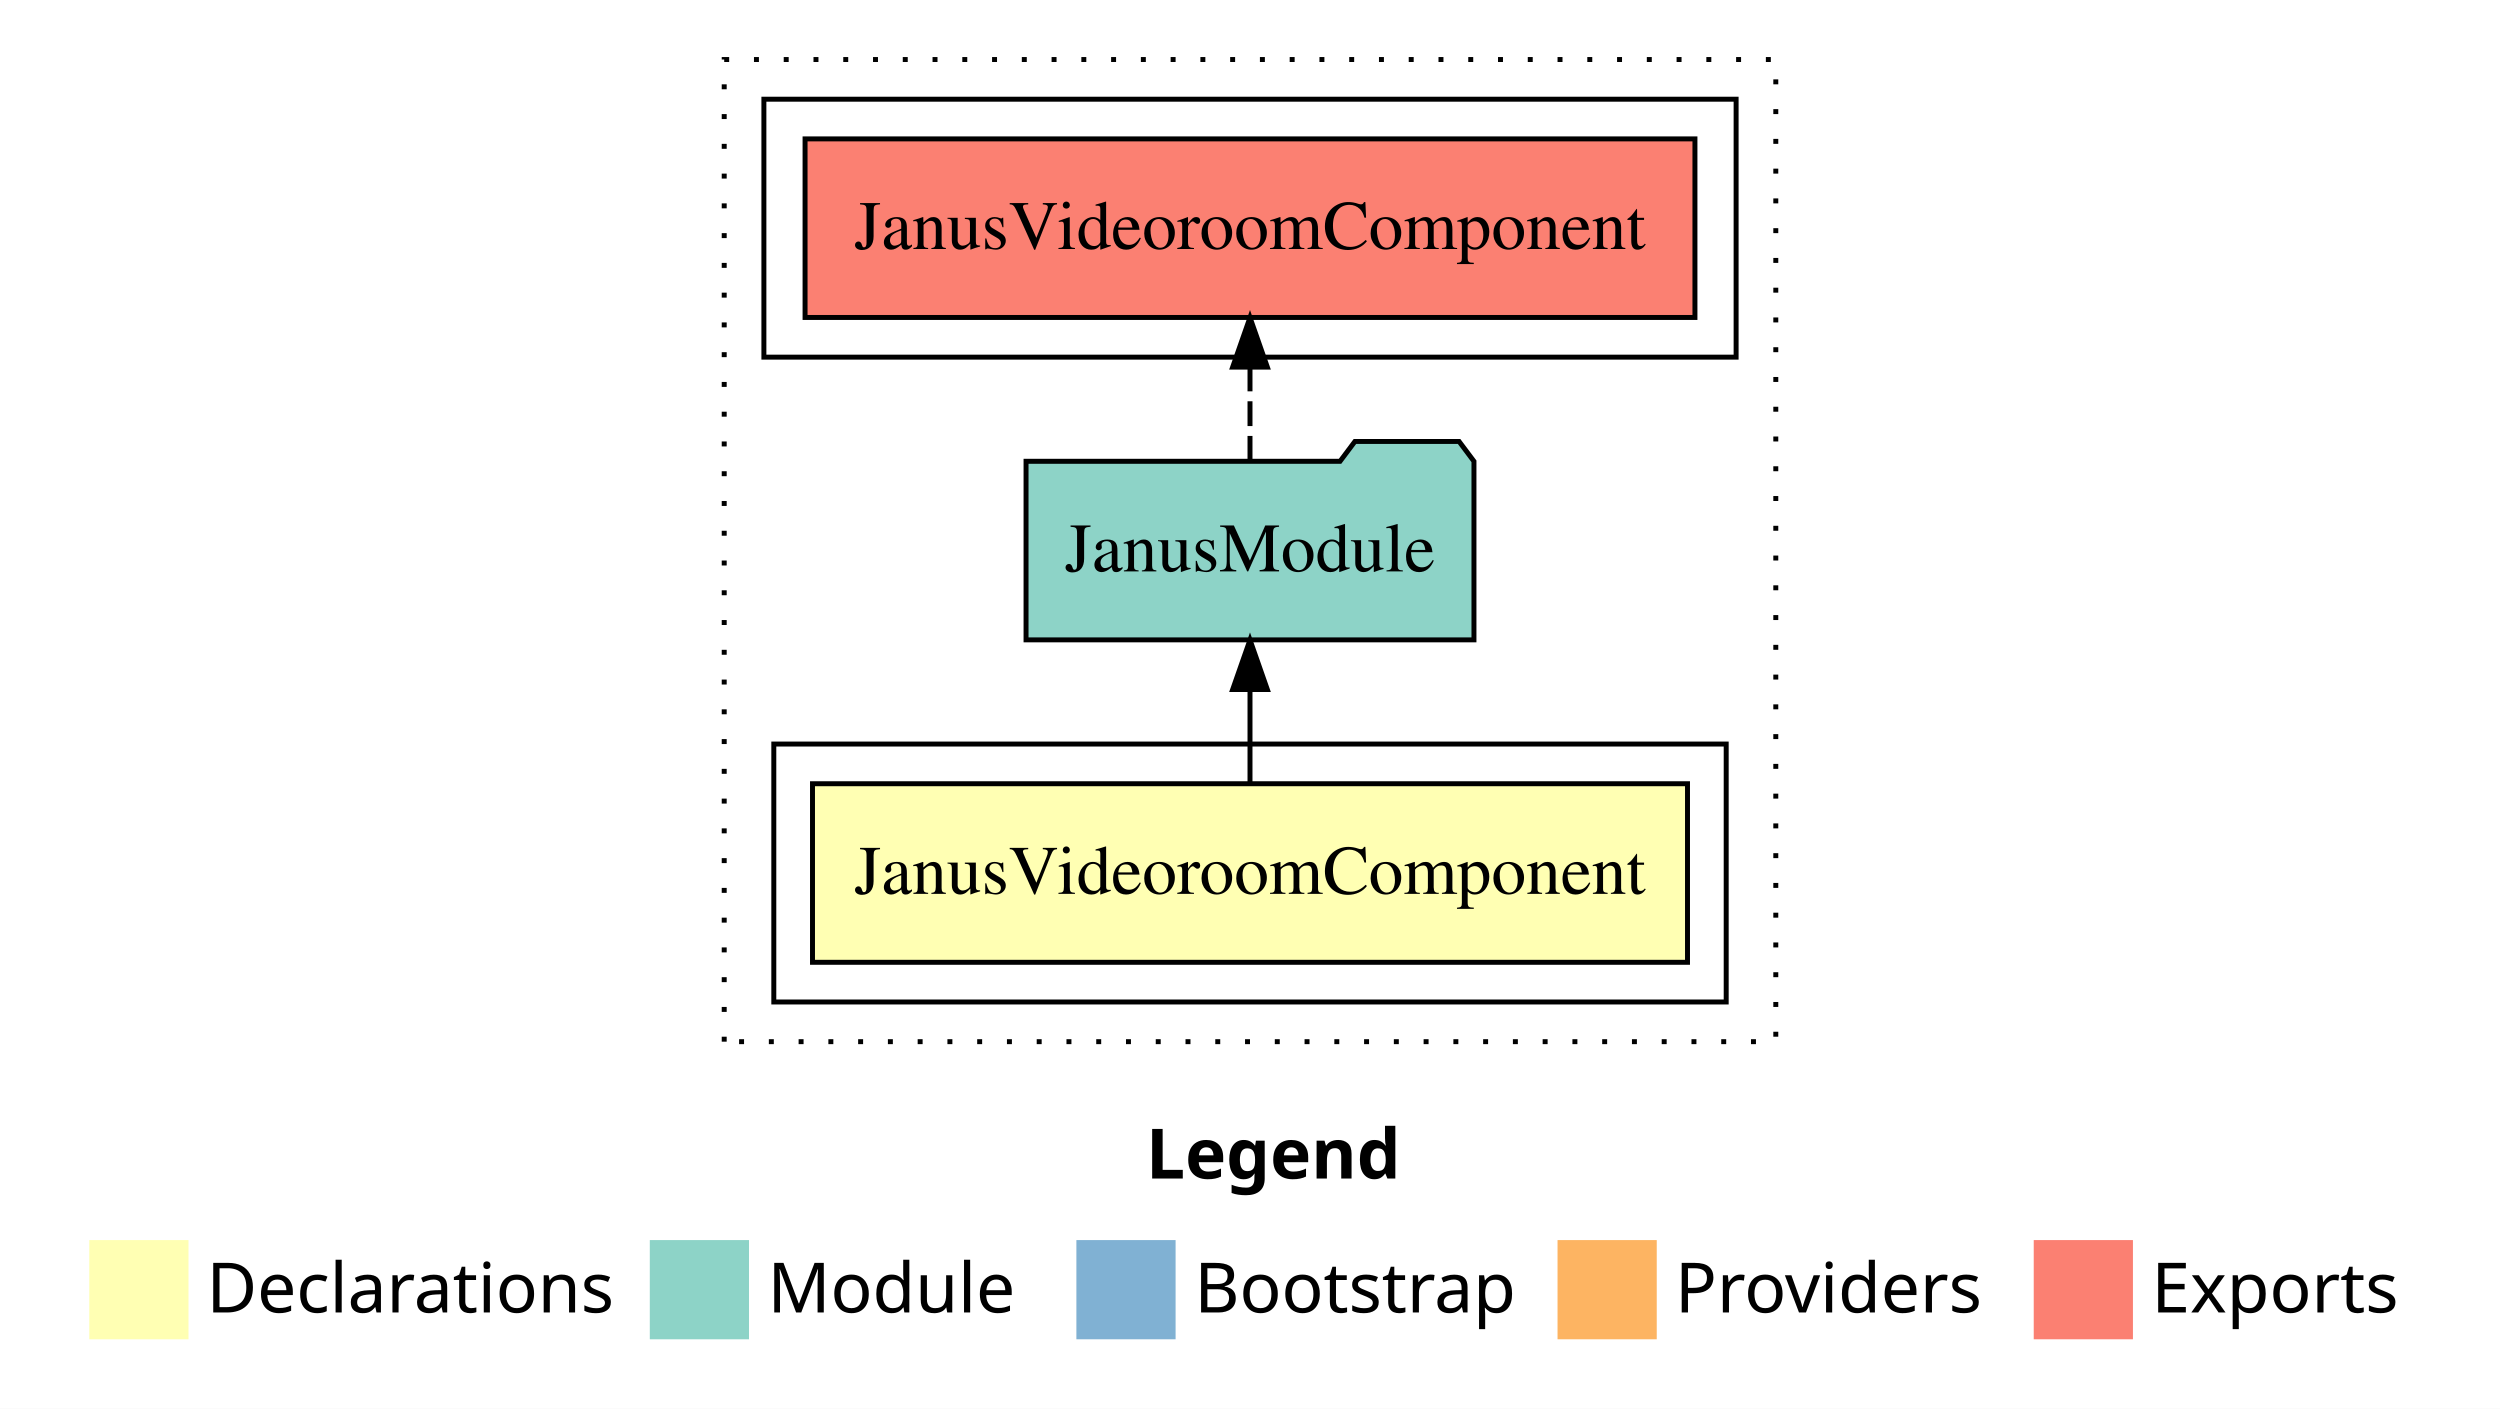
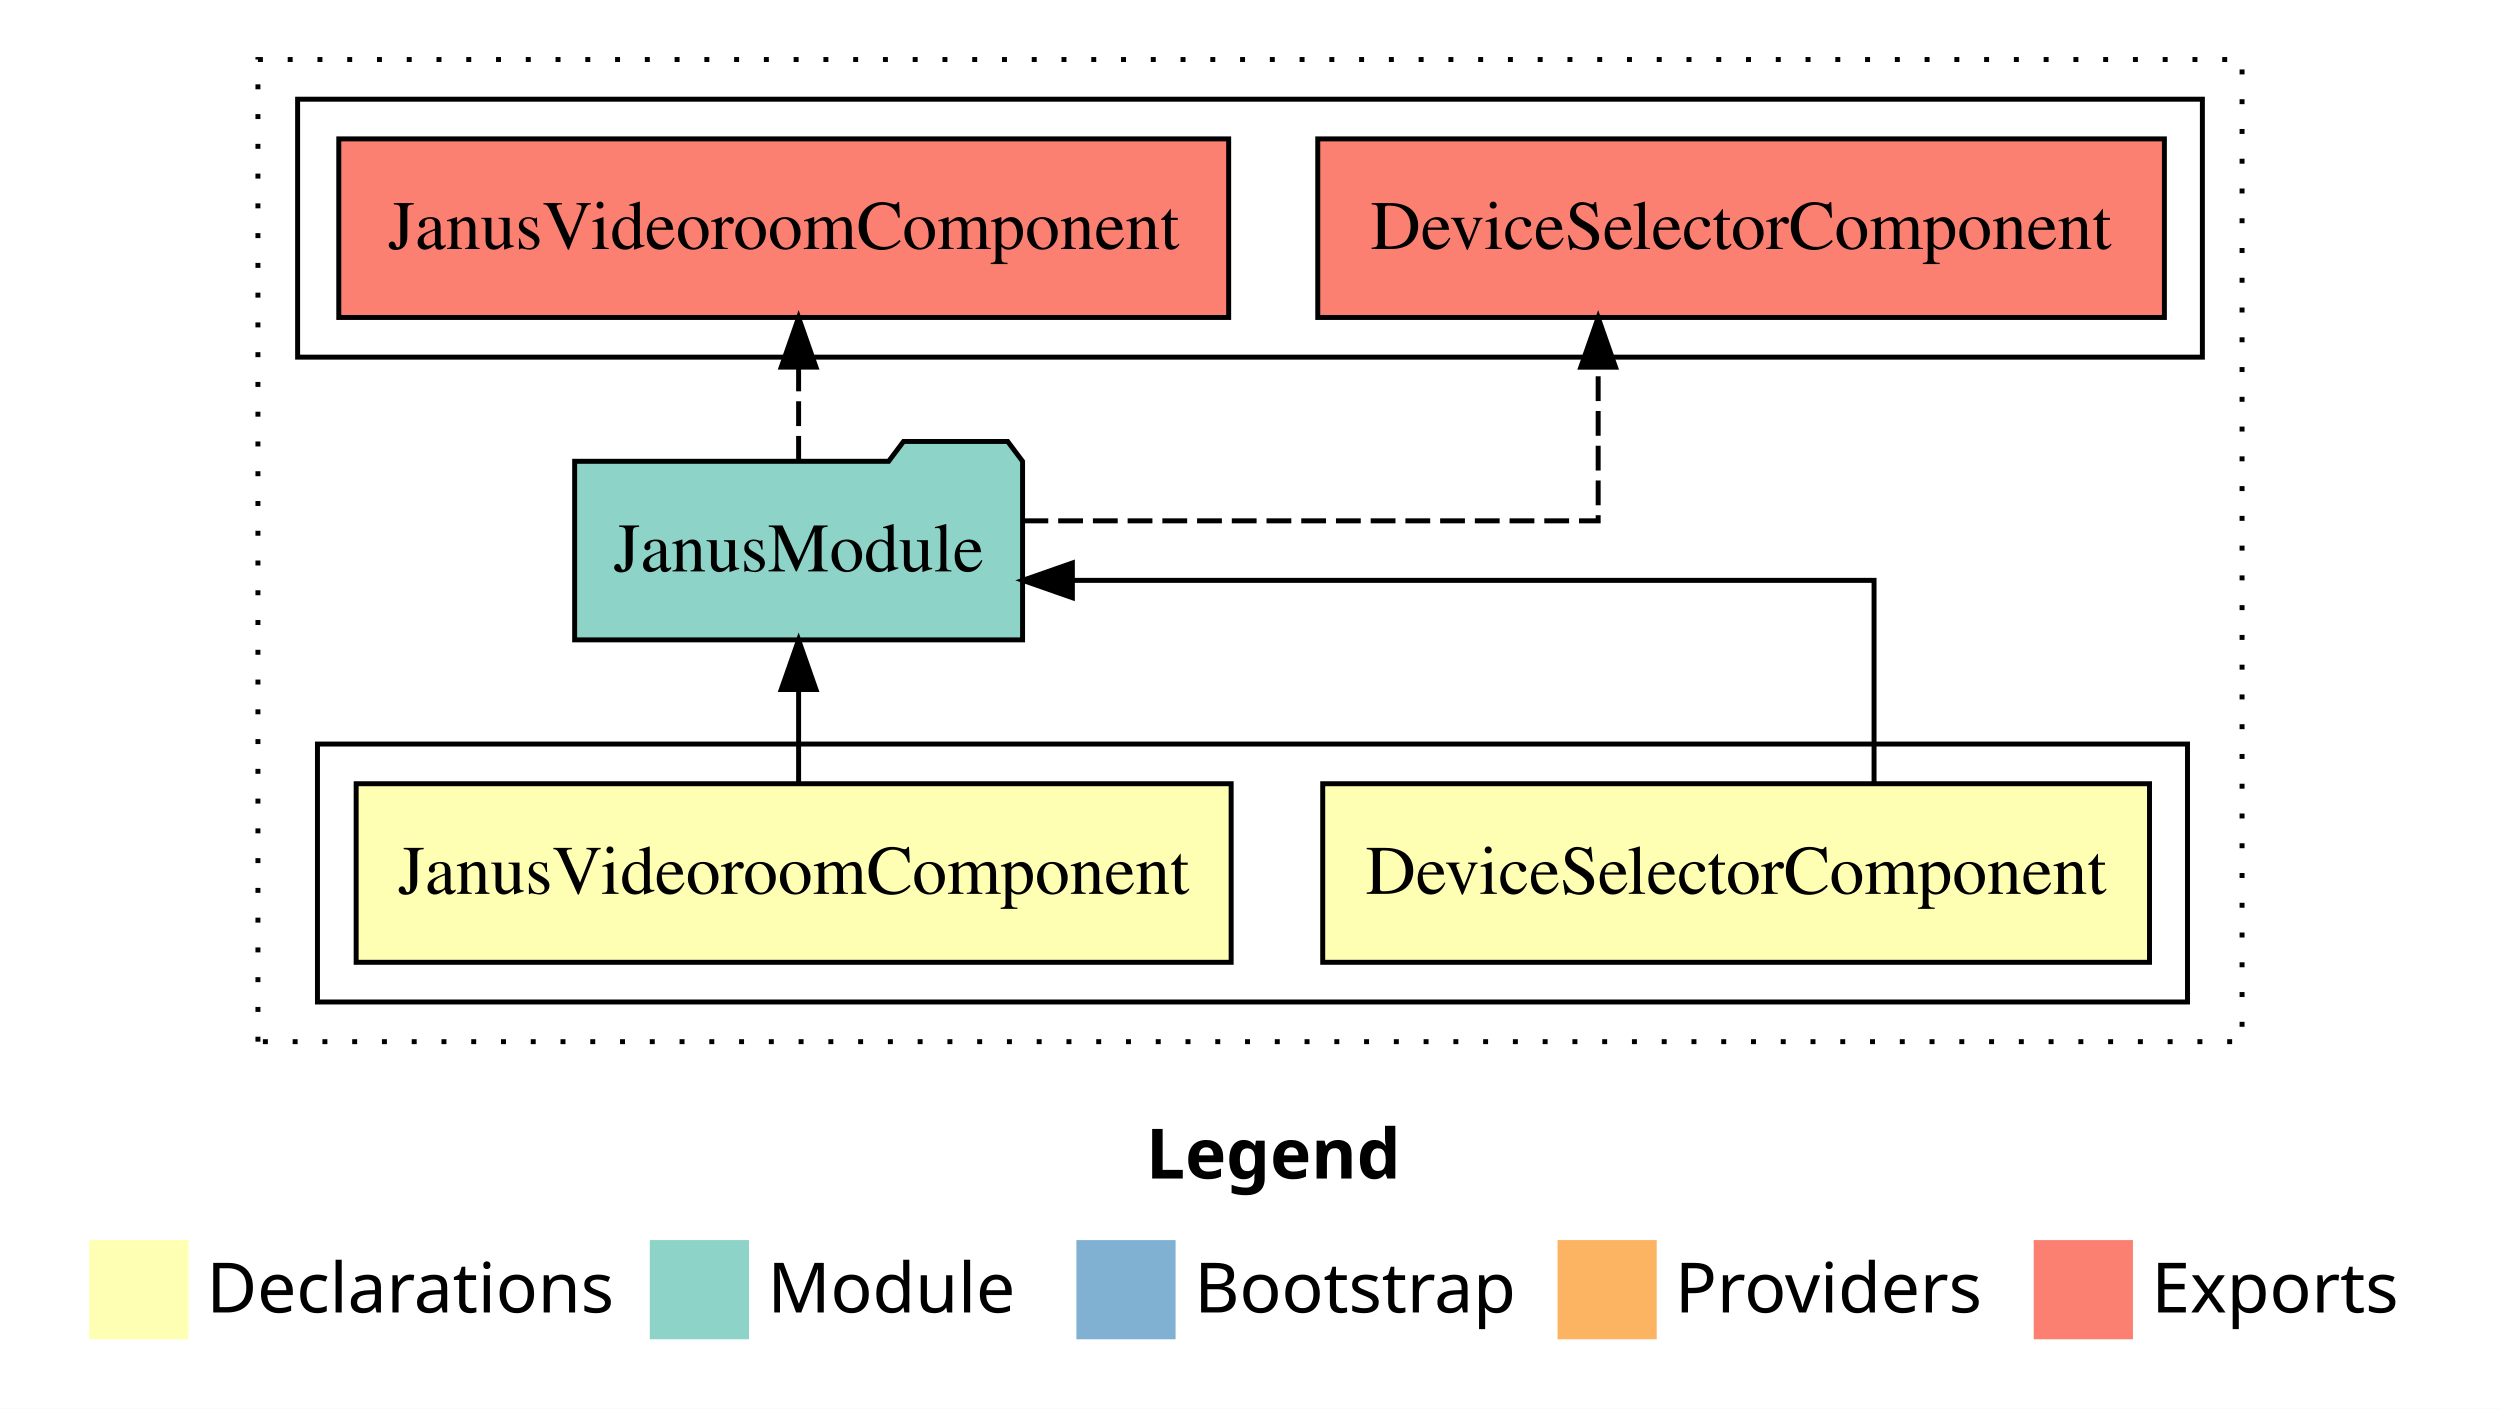
<svg xmlns="http://www.w3.org/2000/svg" width="504pt" height="284pt" viewBox="0.00 0.00 504.00 284.00">
  <g id="graph0" class="graph" transform="scale(1 1) rotate(0) translate(4 280)">
    <polygon fill="white" stroke="transparent" points="-4,4 -4,-280 500,-280 500,4 -4,4" />
    <text text-anchor="start" x="227.01" y="-42.4" font-family="sans-serif" font-weight="bold" font-size="14.00">Legend</text>
    <polygon fill="#ffffb3" stroke="transparent" points="14,-10 14,-30 34,-30 34,-10 14,-10" />
    <text text-anchor="start" x="37.63" y="-15.4" font-family="sans-serif" font-size="14.00">  Declarations</text>
    <polygon fill="#8dd3c7" stroke="transparent" points="127,-10 127,-30 147,-30 147,-10 127,-10" />
    <text text-anchor="start" x="150.73" y="-15.4" font-family="sans-serif" font-size="14.00">  Module</text>
    <polygon fill="#80b1d3" stroke="transparent" points="213,-10 213,-30 233,-30 233,-10 213,-10" />
    <text text-anchor="start" x="236.78" y="-15.4" font-family="sans-serif" font-size="14.00">  Bootstrap</text>
    <polygon fill="#fdb462" stroke="transparent" points="310,-10 310,-30 330,-30 330,-10 310,-10" />
    <text text-anchor="start" x="333.67" y="-15.4" font-family="sans-serif" font-size="14.00">  Providers</text>
    <polygon fill="#fb8072" stroke="transparent" points="406,-10 406,-30 426,-30 426,-10 406,-10" />
    <text text-anchor="start" x="429.73" y="-15.4" font-family="sans-serif" font-size="14.00">  Exports</text>
    <g id="clust1" class="cluster">
-       <polygon fill="none" stroke="black" stroke-dasharray="1,5" points="142,-70 142,-268 354,-268 354,-70 142,-70" />
+       <polygon fill="none" stroke="black" stroke-dasharray="1,5" points="48,-70 48,-268 448,-268 448,-70 48,-70" />
    </g>
-     <g id="clust5" class="cluster">
-       <polygon fill="none" stroke="black" points="150,-208 150,-260 346,-260 346,-208 150,-208" />
+     <g id="clust6" class="cluster">
+       <polygon fill="none" stroke="black" points="56,-208 56,-260 440,-260 440,-208 56,-208" />
    </g>
    <g id="clust2" class="cluster">
-       <polygon fill="none" stroke="black" points="152,-78 152,-130 344,-130 344,-78 152,-78" />
+       <polygon fill="none" stroke="black" points="60,-78 60,-130 437,-130 437,-78 60,-78" />
    </g>
    <g id="node1" class="node">
-       <polygon fill="#ffffb3" stroke="black" points="336.2,-122 159.8,-122 159.8,-86 336.2,-86 336.2,-122" />
-       <text text-anchor="middle" x="248" y="-99.8" font-family="Times,serif" font-size="14.00">JanusVideoroomComponent</text>
+       <polygon fill="#ffffb3" stroke="black" points="429.34,-122 262.66,-122 262.66,-86 429.34,-86 429.34,-122" />
+       <text text-anchor="middle" x="346" y="-99.8" font-family="Times,serif" font-size="14.00">DeviceSelectorComponent</text>
+     </g>
+     <g id="node3" class="node">
+       <polygon fill="#8dd3c7" stroke="black" points="202.15,-187 199.15,-191 178.15,-191 175.15,-187 111.85,-187 111.85,-151 202.15,-151 202.15,-187" />
+       <text text-anchor="middle" x="157" y="-164.8" font-family="Times,serif" font-size="14.00">JanusModule</text>
+     </g>
+     <g id="edge1" class="edge">
+       <path fill="none" stroke="black" d="M373.81,-122.02C373.81,-139.37 373.81,-163 373.81,-163 373.81,-163 212.19,-163 212.19,-163" />
+       <polygon fill="black" stroke="black" points="212.19,-159.5 202.19,-163 212.19,-166.5 212.19,-159.5" />
    </g>
    <g id="node2" class="node">
-       <polygon fill="#8dd3c7" stroke="black" points="293.15,-187 290.15,-191 269.15,-191 266.15,-187 202.85,-187 202.85,-151 293.15,-151 293.15,-187" />
-       <text text-anchor="middle" x="248" y="-164.8" font-family="Times,serif" font-size="14.00">JanusModule</text>
-     </g>
-     <g id="edge1" class="edge">
-       <path fill="none" stroke="black" d="M248,-122.11C248,-122.11 248,-140.99 248,-140.99" />
-       <polygon fill="black" stroke="black" points="244.5,-140.99 248,-150.99 251.5,-140.99 244.5,-140.99" />
-     </g>
-     <g id="node3" class="node">
-       <polygon fill="#fb8072" stroke="black" points="337.7,-252 158.3,-252 158.3,-216 337.7,-216 337.7,-252" />
-       <text text-anchor="middle" x="248" y="-229.8" font-family="Times,serif" font-size="14.00">JanusVideoroomComponent </text>
+       <polygon fill="#ffffb3" stroke="black" points="244.2,-122 67.8,-122 67.8,-86 244.2,-86 244.2,-122" />
+       <text text-anchor="middle" x="156" y="-99.8" font-family="Times,serif" font-size="14.00">JanusVideoroomComponent</text>
    </g>
    <g id="edge2" class="edge">
-       <path fill="none" stroke="black" stroke-dasharray="5,2" d="M248,-187.11C248,-187.11 248,-205.99 248,-205.99" />
-       <polygon fill="black" stroke="black" points="244.5,-205.99 248,-215.99 251.5,-205.99 244.5,-205.99" />
+       <path fill="none" stroke="black" d="M157,-122.11C157,-122.11 157,-140.99 157,-140.99" />
+       <polygon fill="black" stroke="black" points="153.5,-140.99 157,-150.99 160.5,-140.99 153.5,-140.99" />
+     </g>
+     <g id="node4" class="node">
+       <polygon fill="#fb8072" stroke="black" points="432.34,-252 261.66,-252 261.66,-216 432.34,-216 432.34,-252" />
+       <text text-anchor="middle" x="347" y="-229.8" font-family="Times,serif" font-size="14.00">DeviceSelectorComponent </text>
+     </g>
+     <g id="edge3" class="edge">
+       <path fill="none" stroke="black" stroke-dasharray="5,2" d="M202.33,-175C250.01,-175 318.19,-175 318.19,-175 318.19,-175 318.19,-205.98 318.19,-205.98" />
+       <polygon fill="black" stroke="black" points="314.69,-205.98 318.19,-215.98 321.69,-205.98 314.69,-205.98" />
+     </g>
+     <g id="node5" class="node">
+       <polygon fill="#fb8072" stroke="black" points="243.7,-252 64.3,-252 64.3,-216 243.7,-216 243.7,-252" />
+       <text text-anchor="middle" x="154" y="-229.8" font-family="Times,serif" font-size="14.00">JanusVideoroomComponent </text>
+     </g>
+     <g id="edge4" class="edge">
+       <path fill="none" stroke="black" stroke-dasharray="5,2" d="M157,-187.11C157,-187.11 157,-205.99 157,-205.99" />
+       <polygon fill="black" stroke="black" points="153.5,-205.99 157,-215.99 160.5,-205.99 153.5,-205.99" />
    </g>
  </g>
</svg>
